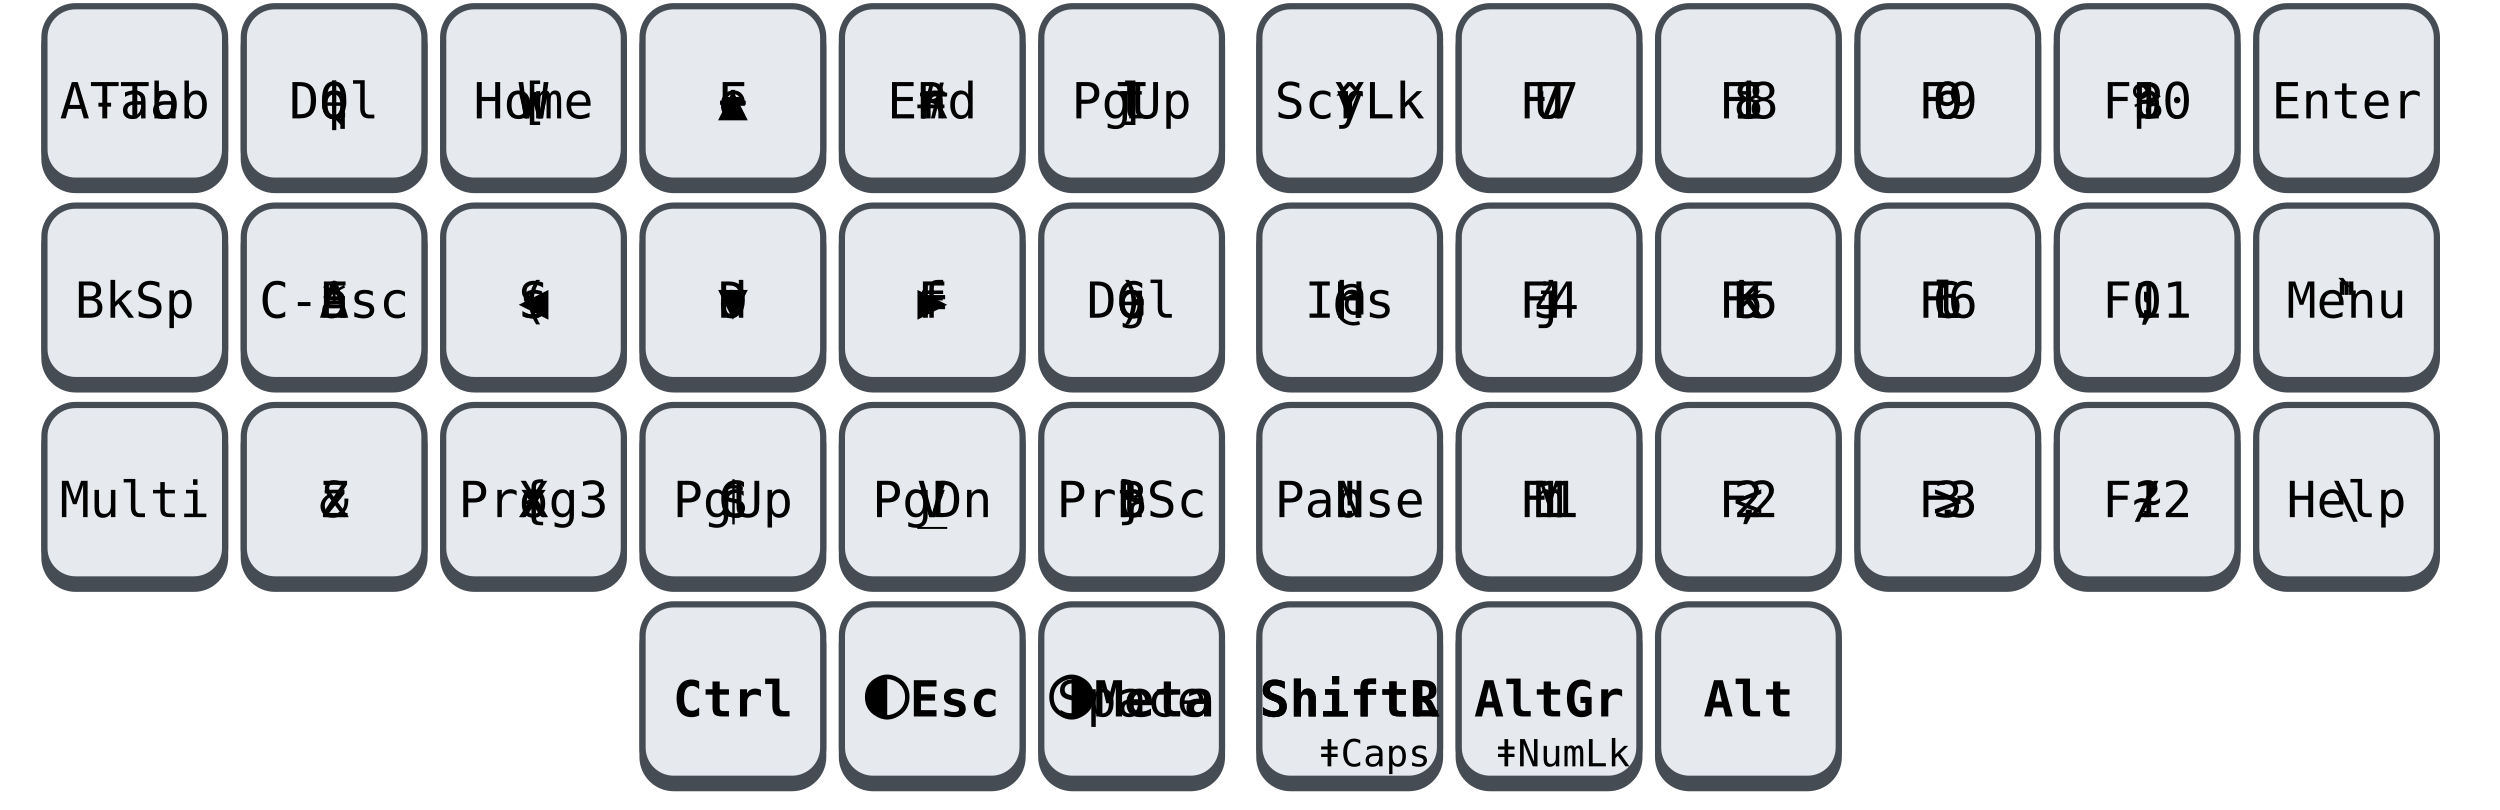
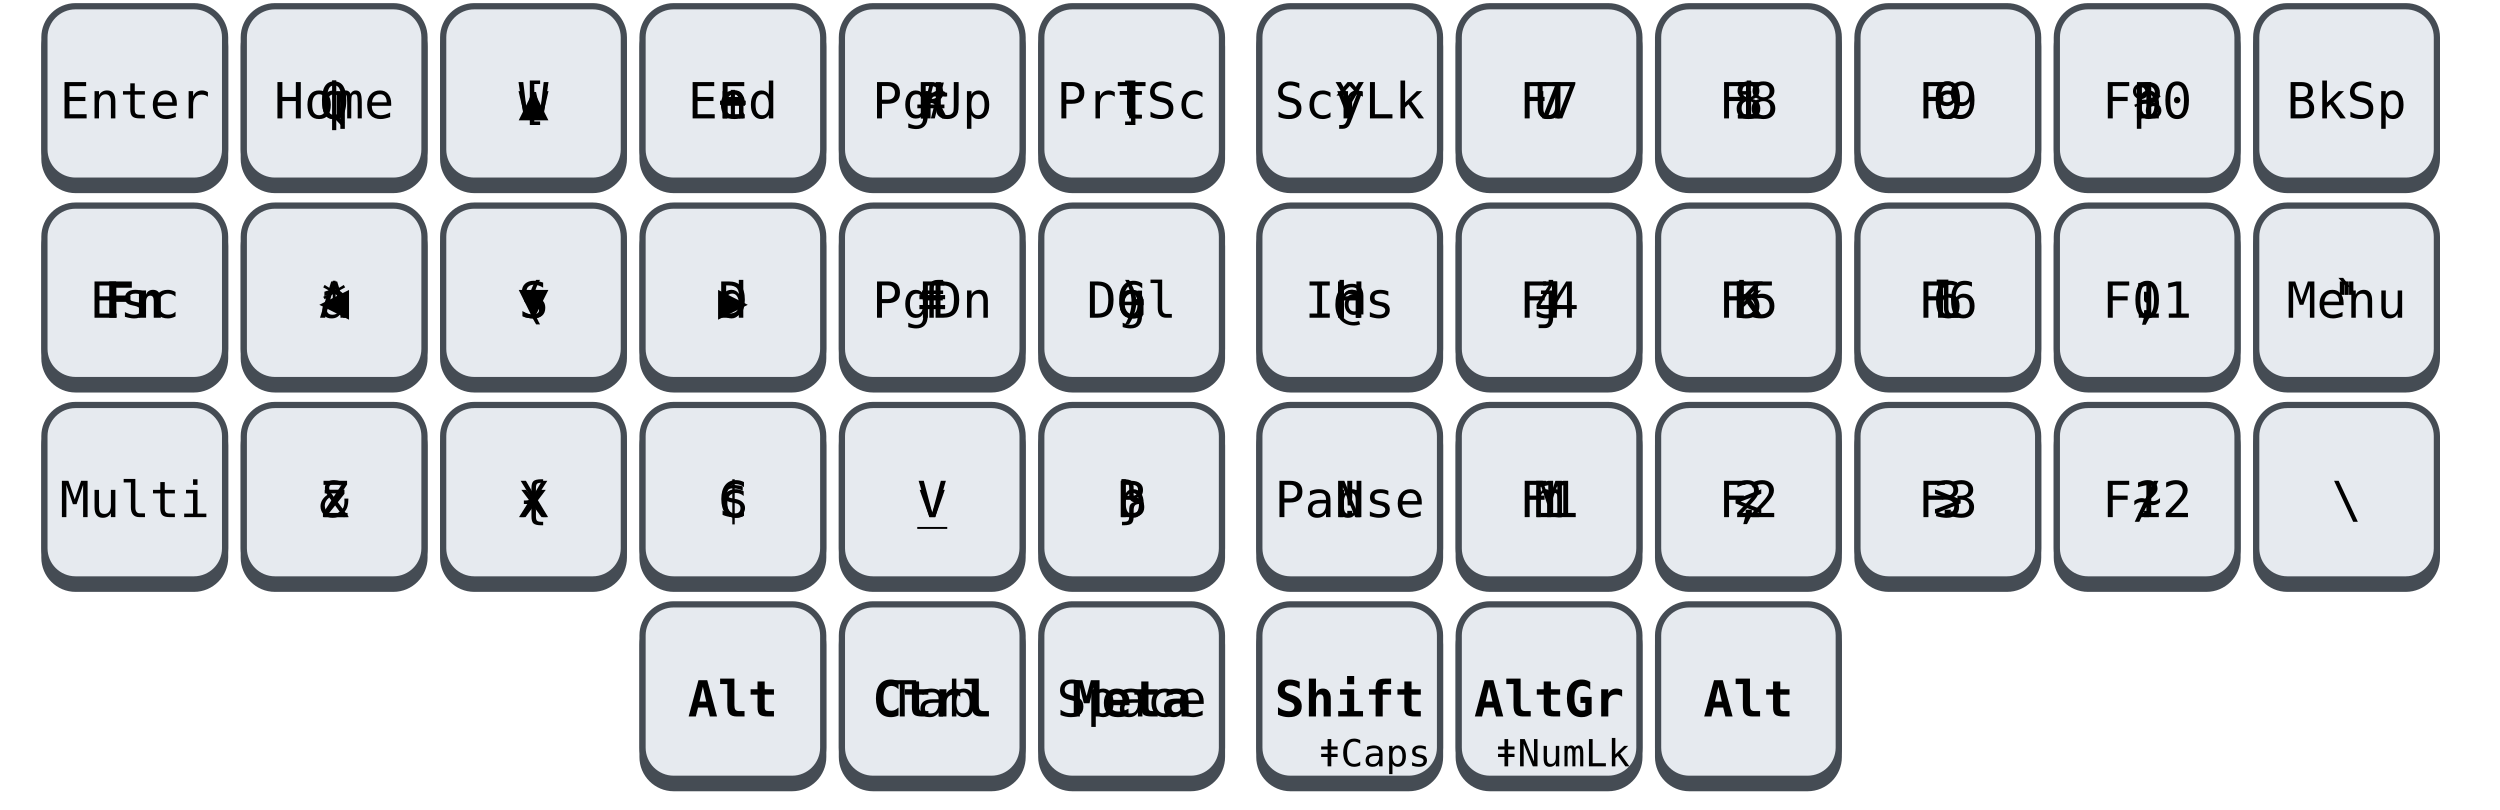
<svg xmlns="http://www.w3.org/2000/svg" width="784" height="254" version="1.1" viewBox="-1 -1 390 130">
  <defs>
    <style type="text/css">
text { font-size: 8px; text-anchor: middle; font-family: monospace; }
.mod { font-weight: bold; }
.dbl {
  font-size: 6px;
  transform: translate(13px, 8px);
  text-anchor: end;
}

.c0 { transform: translate(15px, 0); }
.c1 { transform: translate(47px, 0); }
.c2 { transform: translate(79px, 0); }
.c3 { transform: translate(111px, 0); }
.c4 { transform: translate(143px, 0); }
.c5 { transform: translate(175px, 0); }
.r0 { transform: translate(0, 18px); }
.r1 { transform: translate(0, 50px); }
.r2 { transform: translate(0, 82px); }
.r3 { transform: translate(0, 114px); }

/* 2-variant keys */
g.kb &gt; g &gt; g:has(&gt; :last-child:nth-child(2)) &gt; text:nth-child(1) {
  transform: translate(0, 4px);
}
g.kb &gt; g &gt; g:has(&gt; :last-child:nth-child(2)) &gt; text:nth-child(2) {
  font-size: 8px;
  transform: translate(0, -8px);
}

/* 4-variant keys */
g.kb &gt; g &gt; g:has(&gt; :last-child:nth-child(4)) &gt; text:nth-child(1) {
  font-size: 10px;
-   transform: translate(0px, 4px);
+   transform: translate(-5px, 3px);
+   text-anchor: end;
+   opacity: 30%;
+ }
+ g.kb &gt; g &gt; g:has(&gt; :last-child:nth-child(4)) &gt; text:nth-child(2) {
+   transform: translate(5px, 3px);
+   text-anchor: start;
+   font-size: 10px;
+   opacity: 30%;
+ }
+ g.kb &gt; g &gt; g:has(&gt; :last-child:nth-child(4)) &gt; text:nth-child(3) {
+   font-size: 13px;
+   fill: #004488;
+   transform: translate(0px, 5px);
  text-anchor: middle;
-   opacity: 20%;
- }
- g.kb &gt; g &gt; g:has(&gt; :last-child:nth-child(4)) &gt; text:nth-child(2) {
-   transform: translate(-5px, 4px);
-   text-anchor: end;
-   font-size: 12px;
- }
- g.kb &gt; g &gt; g:has(&gt; :last-child:nth-child(4)) &gt; text:nth-child(3) {
-   font-size: 12px;
-   fill: #004488;
-   transform: translate(5px, 4px);
-   text-anchor: start;
}
g.kb &gt; g &gt; g:has(&gt; :last-child:nth-child(4)) &gt; text:nth-child(4) {
  font-size: 8px;
  transform: translate(0, -9px);
  text-anchor: middle;
}

/* Color coding */
.shift,
g.kb &gt; g &gt; g:has(&gt; :last-child:nth-child(4)) &gt; text:nth-child(2) {
  fill: #225500;
}
.altgr,
g.kb &gt; g &gt; g:has(&gt; :last-child:nth-child(4)) &gt; text:nth-child(3) {
  fill: #004488;
}
.superfn,
g#right.kb &gt; g &gt; g:has(&gt; :last-child:nth-child(4)) &gt; text:nth-child(4),
g#right.kb &gt; g &gt; g:has(&gt; :last-child:nth-child(2)) &gt; text:nth-child(2) {
  fill: #800080 !important;
}
.navsuper,
g#left.kb &gt; g &gt; g:has(&gt; :last-child:nth-child(4)) &gt; text:nth-child(4),
g#left.kb &gt; g &gt; g:has(&gt; :last-child:nth-child(2)) &gt; text:nth-child(2) {
  fill: #801818;
}

</style>
    <g id="unit">
      <rect width="29" height="28" ry="5" x="0.5" y="1.5" fill="#454C54" stroke="#454C54" stroke-width="1px" />
      <rect width="29" height="28" ry="5" x="0.5" fill="#E6EAEF" stroke="#454C54" stroke-width="1px" />
    </g>
    <g id="6x1">
      <use href="#unit" x="0" y="0" />
      <use href="#unit" x="32" y="0" />
      <use href="#unit" x="64" y="0" />
      <use href="#unit" x="96" y="0" />
      <use href="#unit" x="128" y="0" />
      <use href="#unit" x="160" y="0" />
    </g>
    <g id="lhs">
      <use href="#6x1" x="0" y="0" />
      <use href="#6x1" x="0" y="32" />
      <use href="#6x1" x="0" y="64" />
      <use href="#unit" x="96" y="96" />
      <use href="#unit" x="128" y="96" />
      <use href="#unit" x="160" y="96" />
    </g>
    <g id="rhs">
      <use href="#6x1" x="0" y="0" />
      <use href="#6x1" x="0" y="32" />
      <use href="#6x1" x="0" y="64" />
      <use href="#unit" x="0" y="96" />
      <use href="#unit" x="32" y="96" />
      <use href="#unit" x="64" y="96" />
    </g>
  </defs>
  <g class="kb" id="left">
    <use href="#lhs" />
    <g class="r0">
      <g class="c0">
-         <text>Tab</text>
-         <text>A-Tab</text>
+         <text>Enter</text>
      </g>
      <g class="c1">
        <text>q</text>
        <text>Q</text>
        <text>|</text>
-         <text>Del</text>
+         <text>Home</text>
      </g>
      <g class="c2">
        <text>w</text>
        <text>W</text>
        <text>[</text>
-         <text>Home</text>
-       </g>
-       <g class="key c3">
+         <text>▲</text>
+       </g>
+       <g class="c3">
        <text>e</text>
        <text>E</text>
        <text>+</text>
-         <text>▲</text>
+         <text>End</text>
      </g>
      <g class="c4">
        <text>r</text>
        <text>R</text>
        <text>#</text>
-         <text>End</text>
+         <text>PgUp</text>
      </g>
      <g class="c5">
        <text>t</text>
        <text>T</text>
        <text>]</text>
-         <text>PgUp</text>
+         <text>PrtSc</text>
      </g>
    </g>
    <g class="r1">
-       <text class="c0">BkSp</text>
+       <g class="c0">
+         <text>Esc</text>
+         <text class="mod">Fn</text>
+       </g>
      <g class="c1">
        <text>a</text>
        <text>A</text>
        <text>*</text>
-         <text>C-Esc</text>
+         <text>◀</text>
      </g>
      <g class="c2">
        <text>s</text>
        <text>S</text>
        <text>(</text>
-         <text>◀</text>
+         <text>▼</text>
      </g>
      <g class="c3">
        <text>d</text>
        <text>D</text>
        <text>-</text>
-         <text>▼</text>
+         <text>▶</text>
      </g>
      <g class="c4">
        <text>f</text>
        <text>F</text>
        <text>=</text>
-         <text>▶</text>
+         <text>PgDn</text>
      </g>
      <g class="c5">
        <text>g</text>
        <text>G</text>
        <text>)</text>
        <text>Del</text>
      </g>
    </g>
    <g class="r2">
      <g class="c0">
        <text>Multi</text>
-         <text />
      </g>
      <g class="c1">
        <text>z</text>
        <text>Z</text>
        <text>&amp;</text>
        <text />
      </g>
      <g class="c2">
        <text>x</text>
        <text>X</text>
        <text>{</text>
-         <text>Prog3</text>
+         <text />
      </g>
      <g class="c3">
        <text>c</text>
        <text>C</text>
        <text>$</text>
-         <text>PgUp</text>
+         <text />
      </g>
      <g class="c4">
        <text>v</text>
        <text>V</text>
        <text>_</text>
-         <text>PgDn</text>
+         <text />
      </g>
      <g class="c5">
        <text>b</text>
        <text>B</text>
        <text>}</text>
-         <text>PrtSc</text>
+         <text />
      </g>
    </g>
    <g class="r3">
-       <text class="c3 mod">Ctrl</text>
-       <text class="c4 mod navsuper">
-         <tspan style="font-size: 1.5em">◐</tspan>Esc</text>
+       <text class="c3 mod">Alt</text>
+       <g class="c4">
+         <text>Tab</text>
+         <text class="mod">Ctrl</text>
+       </g>
      <g class="c5">
        <text>Space</text>
-         <text class="mod superfn">
-           <tspan style="font-size: 1.5em;">◑</tspan>Meta</text>
+         <text class="mod">Meta</text>
      </g>
    </g>
  </g>
  <g class="kb" id="right" transform="translate(195, 0)">
    <use href="#rhs" />
    <g class="r0">
      <g class="c0">
        <text>y</text>
        <text>Y</text>
        <text>^</text>
        <text>ScrLk</text>
      </g>
      <g class="c1">
        <text>u</text>
        <text>U</text>
        <text>7</text>
        <text>F7</text>
      </g>
      <g class="c2">
        <text>i</text>
        <text>I</text>
        <text>8</text>
        <text>F8</text>
      </g>
      <g class="c3">
        <text>o</text>
        <text>O</text>
        <text>9</text>
        <text>F9</text>
      </g>
      <g class="c4">
        <text>p</text>
        <text>P</text>
        <text>%</text>
        <text>F10</text>
      </g>
-       <text class="c5">Enter</text>
+       <text class="c5">BkSp</text>
    </g>
    <g class="r1">
      <g class="c0">
        <text>h</text>
        <text>H</text>
        <text>@</text>
        <text>Ins</text>
      </g>
      <g class="c1">
        <text>j</text>
        <text>J</text>
        <text>4</text>
        <text>F4</text>
      </g>
      <g class="c2">
        <text>k</text>
        <text>K</text>
        <text>5</text>
        <text>F5</text>
      </g>
      <g class="c3">
        <text>l</text>
        <text>L</text>
        <text>6</text>
        <text>F6</text>
      </g>
      <g class="c4">
        <text>;</text>
        <text>:</text>
        <text>0</text>
        <text>F11</text>
      </g>
      <g class="c5">
        <text>'</text>
        <text>"</text>
        <text>`</text>
        <text>Menu</text>
      </g>
    </g>
    <g class="r2">
      <g class="c0">
        <text>n</text>
        <text>N</text>
        <text>!</text>
        <text>Pause</text>
      </g>
      <g class="c1">
        <text>m</text>
        <text>M</text>
        <text>1</text>
        <text>F1</text>
      </g>
      <g class="c2">
        <text>,</text>
        <text>&lt;</text>
        <text>2</text>
        <text>F2</text>
      </g>
      <g class="c3">
        <text>.</text>
        <text>&gt;</text>
        <text>3</text>
        <text>F3</text>
      </g>
      <g class="c4">
        <text>/</text>
        <text>?</text>
        <text>~</text>
        <text>F12</text>
      </g>
      <g class="c5">
        <text>\</text>
-         <text>Help</text>
      </g>
    </g>
    <g class="r3">
      <g class="c0 mod shift">
-         <text>ShiftR</text>
-         <text>ShiftL</text>
+         <text>Shift</text>
      </g>
      <text class="c1 mod altgr">AltGr</text>
      <text class="c2 mod">Alt</text>
    </g>
    <g class="r3">
      <g class="c0">
        <text class="dbl">ǂCaps</text>
      </g>
      <g class="c1">
        <text class="dbl">ǂNumLk</text>
      </g>
    </g>
  </g>
</svg>
